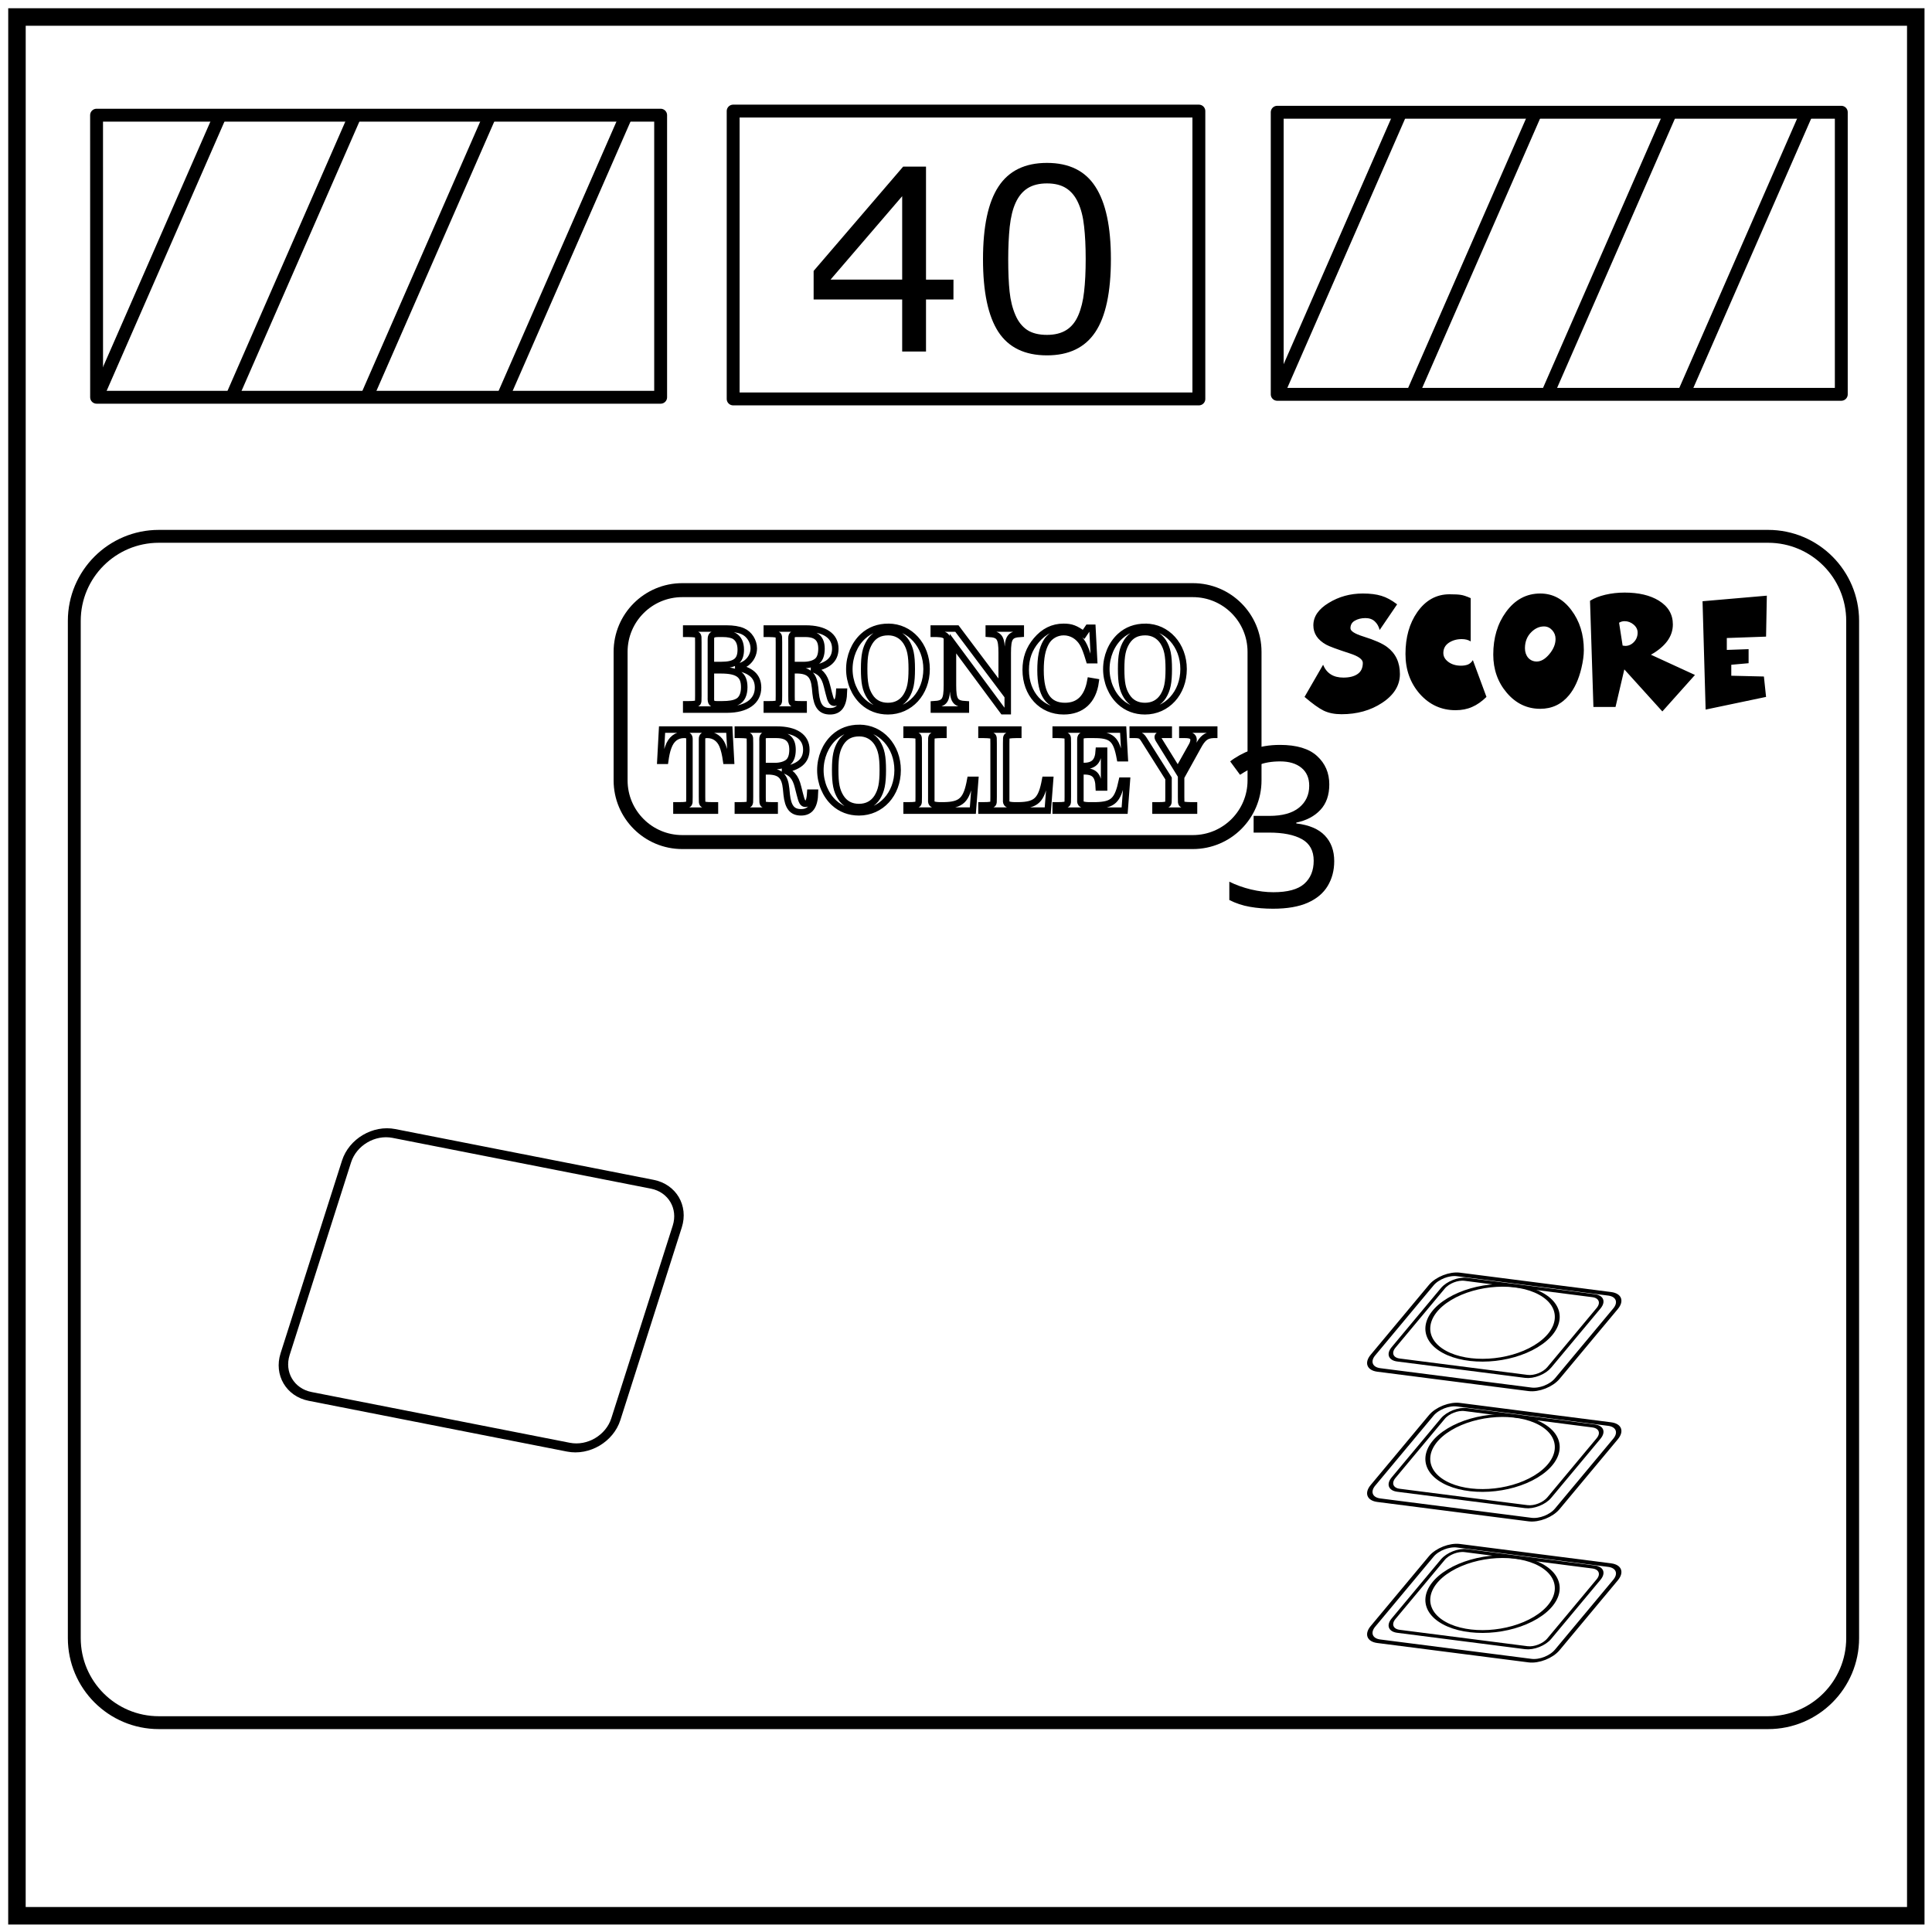
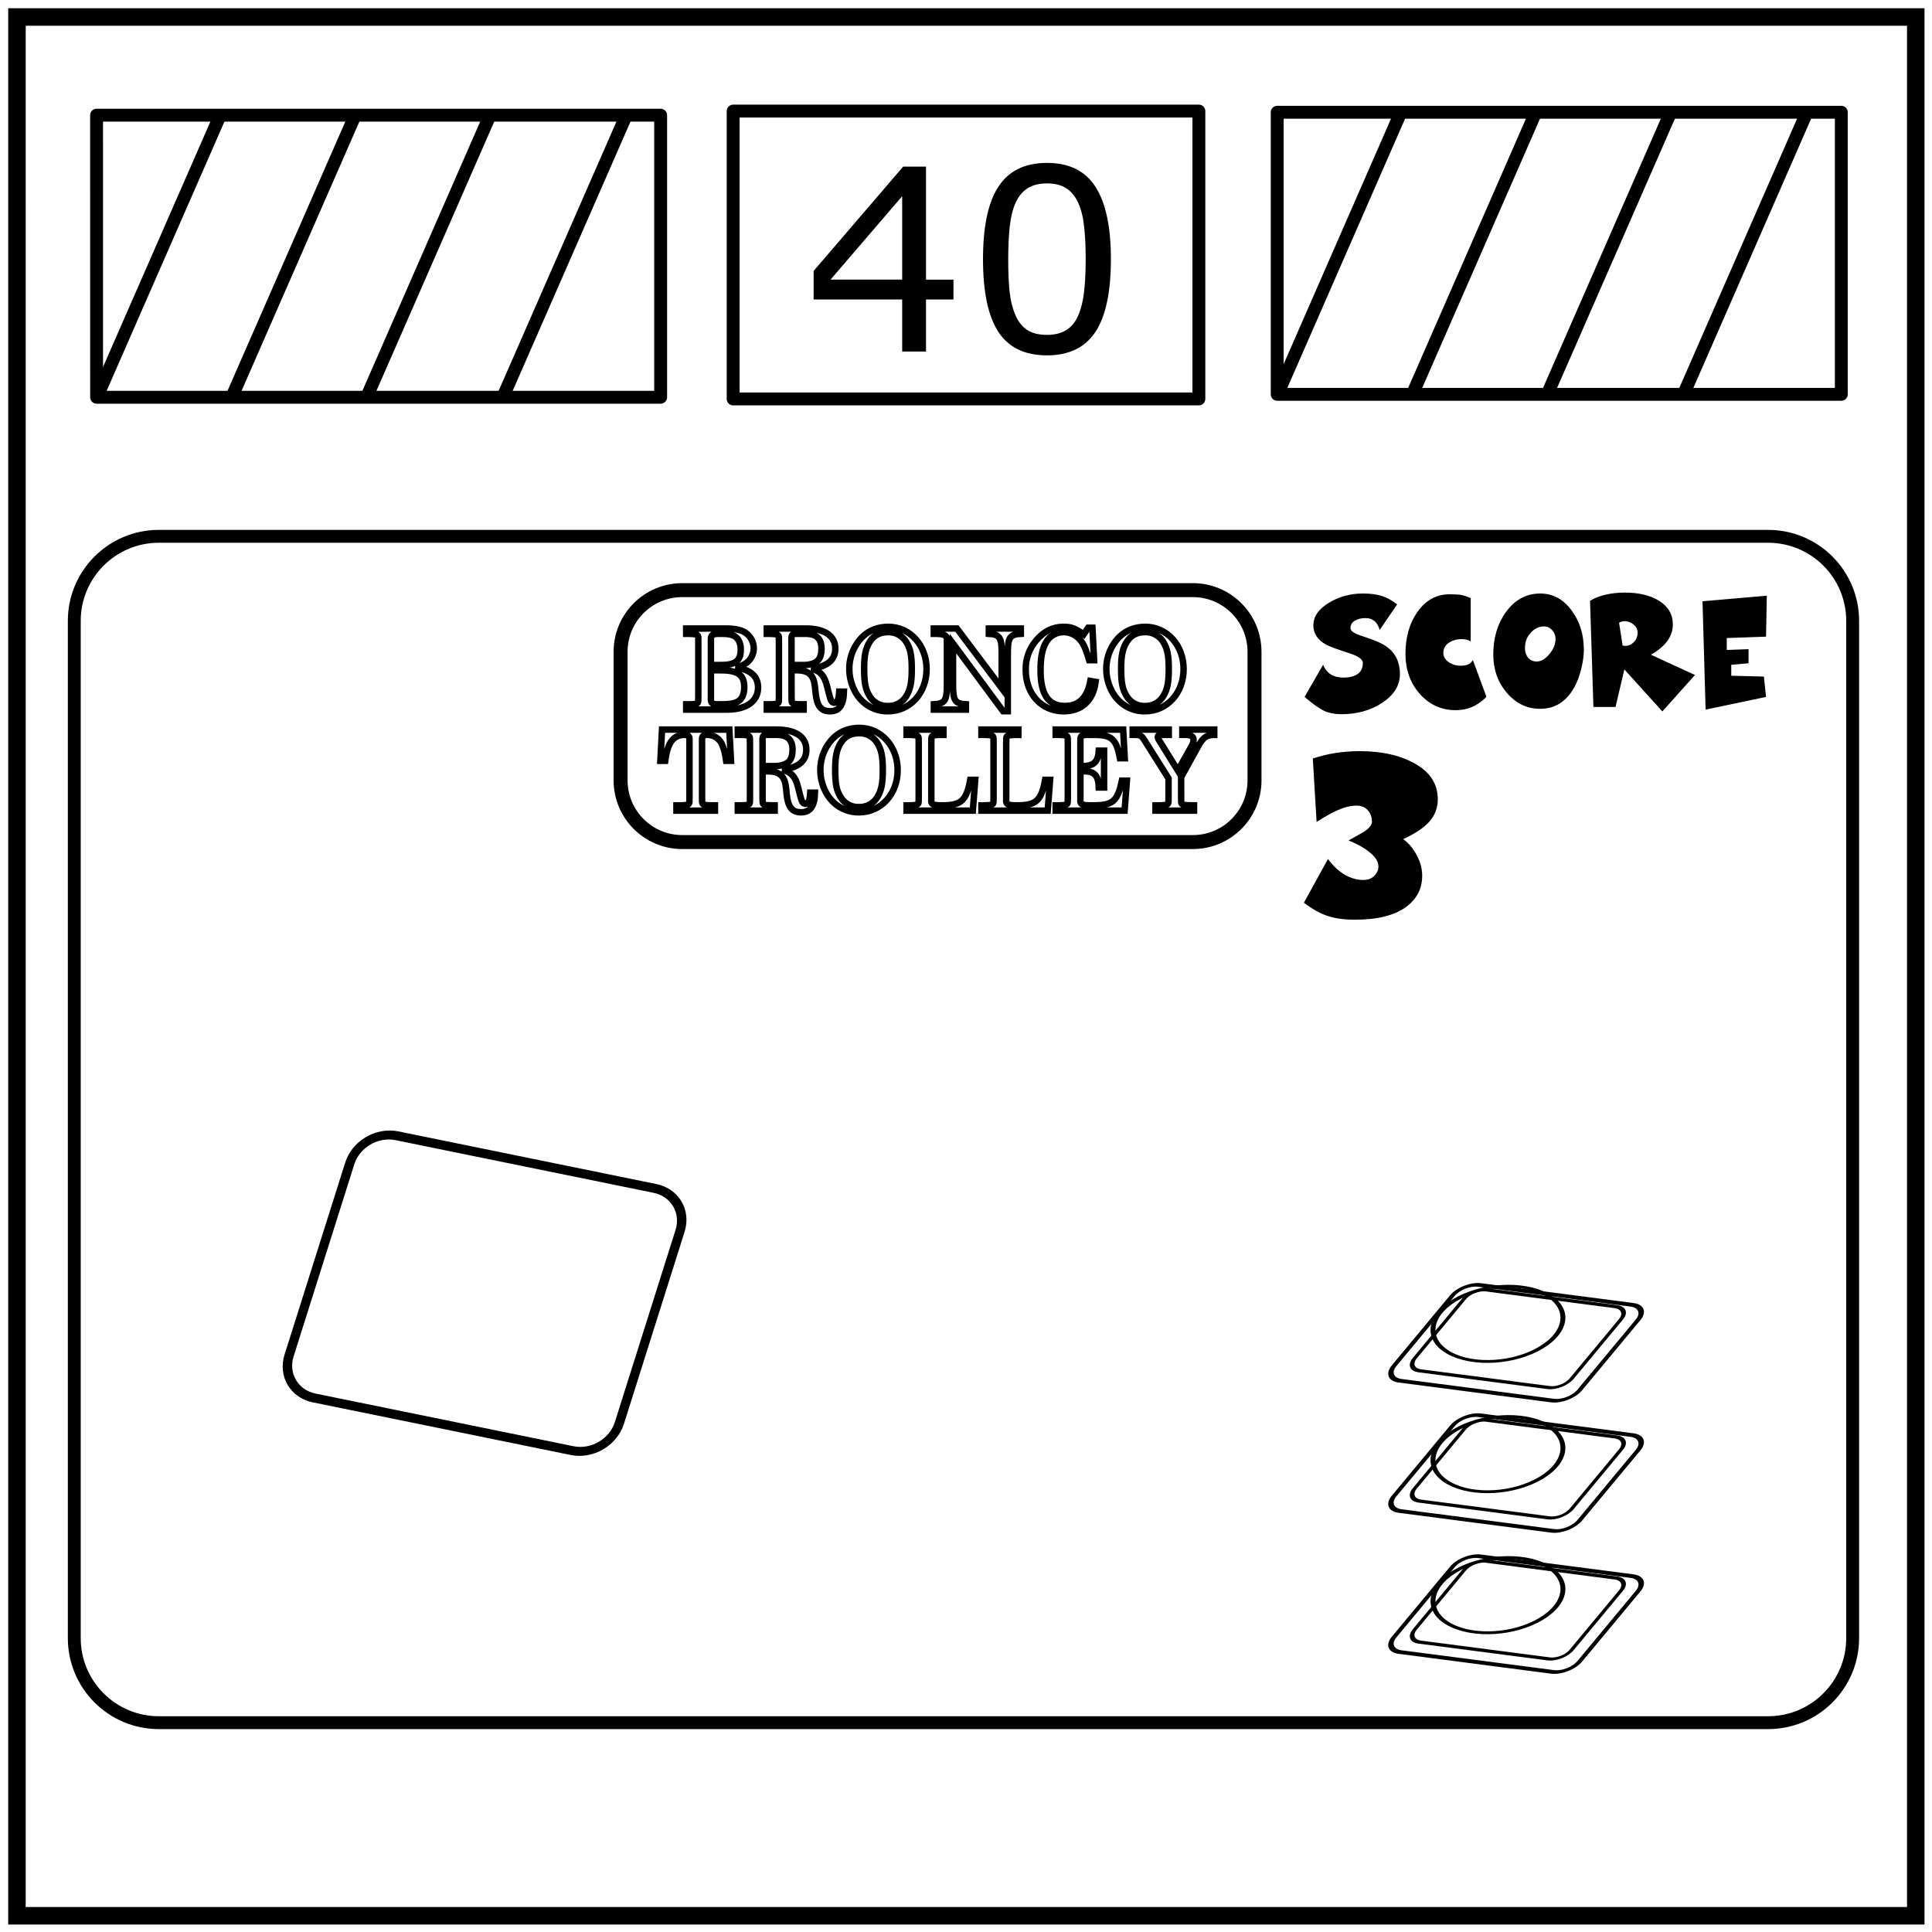
- <svg xmlns="http://www.w3.org/2000/svg" viewBox="0 0 600 600" version="1.1" id="svg63" xml:space="preserve">
-   <defs id="defs67" />
-   <path fill="none" stroke="#000" stroke-width="5.43" d="M5.27 5.28h589.69v589.68H5.26z" id="path39" />
-   <path fill="none" stroke="#000" stroke-linejoin="round" stroke-width="4" d="M396.65 34.86h175.18v87.6H396.65z" id="path45" />
-   <g style="line-height:1.25;-inkscape-font-specification:'Special Elite';text-align:center" text-anchor="middle" word-spacing="0" id="g49">
-     <path d="M296.1 93.01h-8.52v16.16h-7.4V93.01h-27.5v-8.87l27.8-32.39h7.1v35.1h8.53zm-15.92-6.17V60.93l-22.25 25.91zm64.82-6.4q0 15.47-4.86 22.72-4.82 7.2-15 7.2-10.33 0-15.11-7.32-4.75-7.33-4.75-22.52 0-15.31 4.82-22.6 4.82-7.33 15.04-7.33 10.34 0 15.08 7.45 4.78 7.4 4.78 22.4zm-10.14 17.51q1.35-3.12 1.81-7.33.5-4.24.5-10.18 0-5.86-.5-10.18-.46-4.32-1.85-7.32-1.35-2.97-3.7-4.48-2.31-1.5-5.98-1.5-3.62 0-6.01 1.5-2.36 1.5-3.74 4.55-1.31 2.86-1.82 7.44-.46 4.6-.46 10.07 0 6.02.43 10.06.42 4.05 1.8 7.25 1.28 3.01 3.6 4.6 2.35 1.57 6.2 1.57 3.63 0 6.02-1.5 2.39-1.5 3.7-4.55z" style="-inkscape-font-specification:sans-serif" stroke-width="4.23" aria-label="40" font-family="sans-serif" font-size="78.98" font-weight="400" letter-spacing="0" id="path47" />
+ <svg xmlns="http://www.w3.org/2000/svg" xml:space="preserve" viewBox="0 0 600 600">
+   <path fill="none" stroke="#000" stroke-width="5.43" d="M5.27 5.28h589.69v589.68H5.26z" />
+   <path fill="none" stroke="#000" stroke-linejoin="round" stroke-width="4" d="M396.65 34.86h175.18v87.6H396.65z" />
+   <path d="M296.1 93.01h-8.52v16.16h-7.4V93.01h-27.5v-8.87l27.8-32.39h7.1v35.1h8.53zm-15.92-6.17V60.93l-22.25 25.91zm64.82-6.4q0 15.47-4.86 22.72-4.82 7.2-15 7.2-10.33 0-15.11-7.32-4.75-7.33-4.75-22.52 0-15.31 4.82-22.6 4.82-7.33 15.04-7.33 10.34 0 15.08 7.45 4.78 7.4 4.78 22.4zm-10.14 17.51q1.35-3.12 1.81-7.33.5-4.24.5-10.18 0-5.86-.5-10.18-.46-4.32-1.85-7.32-1.35-2.97-3.7-4.48-2.31-1.5-5.98-1.5-3.62 0-6.01 1.5-2.36 1.5-3.74 4.55-1.31 2.86-1.82 7.44-.46 4.6-.46 10.07 0 6.02.43 10.06.42 4.05 1.8 7.25 1.28 3.01 3.6 4.6 2.35 1.57 6.2 1.57 3.63 0 6.02-1.5 2.39-1.5 3.7-4.55z" aria-label="40" style="-inkscape-font-specification:sans-serif" />
+   <path fill="none" stroke="#000" stroke-linecap="round" stroke-linejoin="round" stroke-width="4" d="m396.8 122.31 38.19-87.3m3.7 87.3 38.2-87.3m3.69 87.3 38.2-87.3m-291.09-.51h144.63v89.39H227.69zm295.21 87.81 38.19-87.3" />
+   <path fill="none" stroke="#000" stroke-linejoin="round" stroke-width="4" d="M29.99 35.77h175.18v87.6H30z" />
+   <path fill="none" stroke="#000" stroke-linecap="round" stroke-linejoin="round" stroke-width="4" d="m30.13 123.22 38.2-87.3m3.7 87.3 38.2-87.3m3.69 87.3 38.2-87.3m4.11 87.3 38.2-87.3" />
+   <rect width="552.29" height="368.43" x="23.07" y="166.56" fill="none" stroke="#000" stroke-width="4" ry="26.26" />
+   <rect width="196.87" height="78.24" x="192.73" y="183.27" fill="none" stroke="#000" stroke-miterlimit="3.2" stroke-width="4.34" ry="19.15" />
+   <path d="M434.76 209.33q0 5.33-5.57 8.97-5.33 3.5-12.58 3.5-3.21 0-5.52-1.1-2.25-1.1-5.95-4.27l5.76-9.98q1.63 3.98 6.29 3.98 2.83 0 4.41-1.1 1.64-1.1 1.64-3.46 0-1.63-3.99-2.93-6.05-1.96-7.4-2.73-3.97-2.21-3.97-6 0-4.08 4.75-6.96 4.75-2.93 10.6-2.93 3.46 0 5.77.72 2.3.67 4.9 2.64l-5.43 7.97q-.43-1.68-1.54-2.7-1.1-1-2.88-1-1.92 0-3.31.82-1.34.77-1.34 2.35 0 1.3 3.98 2.54 5.23 1.64 7.4 3.27 3.98 2.97 3.98 8.4zm26.88 7.1q-2.21 2.16-4.47 3.12-2.25 1-5.13 1-6.58 0-11.1-5.03-4.46-5.09-4.46-12.43 0-7.73 3.65-12.96 3.89-5.57 10.03-5.57 2.5 0 3.56.2 1.05.14 3.02 1v13.44q-1.1-.72-2.78-.72-2.3 0-4.04 1.15-1.68 1.15-1.68 3.17 0 1.63 1.59 2.78 1.58 1.16 3.89 1.16 1.2 0 2.1-.34.97-.38 1.6-1.4zm30.24-14.54q0 2.45-.77 5.66-1.25 5.19-3.8 8.3-3.5 4.28-8.97 4.28-6.14 0-10.37-4.95-4.22-4.94-4.22-11.9 0-7.78 3.93-13.2 4.18-5.76 10.66-5.76 5.8 0 9.65 5.14 3.89 5.13 3.89 12.43zm-8.79-3.46q0-1.58-1.05-2.73-1.06-1.16-2.55-1.16-2.11 0-3.89 1.73-2.01 1.97-2.01 5.04 0 1.78 1 2.98 1.06 1.15 2.65 1.15 2.01 0 3.93-2.3 1.92-2.3 1.92-4.7zm43.3 11.19-10.13 11.32-11.8-13.05-2.74 11.66h-6.87l-1.05-32.97q1.92-1.2 4.75-1.88 2.88-.67 6-.67 6.53 0 10.6 2.5 4.37 2.69 4.37 7.39 0 2.83-1.77 5.23-1.78 2.35-5.04 4.18zm-17.81-13.16q0-1.44-1.25-2.5-1.25-1.05-2.83-1.05-.86 0-1.68.48l1.1 7.1q.58.1.82.1 1.54 0 2.69-1.2t1.15-2.93zM548.7 185l-.24 12.72-12.2.43v3.7l6.77-.24v4.37l-5.37.48v3.4l10.13.25.67 6.33-18.77 3.94-.96-33.65z" aria-label="score" />
+   <path d="M446.527 248.252q0 4.02-2.773 7.071-2.427 2.704-7.973 5.27 2.565 1.871 4.229 5.06 1.664 3.12 1.664 6.31 0 5.962-4.922 9.636-5.408 4.021-15.946 4.021-4.923 0-8.32-1.109-3.397-1.04-7.557-4.16l7.488-13.588q2.288 3.12 5.13 4.853 2.912 1.664 5.754 1.664 2.22 0 3.467-1.248 1.317-1.317 1.317-2.912 0-2.219-2.565-4.299-2.565-2.149-6.725-3.813l4.714-2.634q2.566-1.664 2.566-3.259 0-1.802-1.04-3.189-1.318-1.733-3.744-1.733-2.704 0-5.962 1.456-2.496 1.109-6.448 3.605l-1.179-19.69q6.795-2.288 14.56-2.288 10.538 0 17.401 4.021 6.864 3.952 6.864 10.955z" aria-label="3" font-family="ComixHeavy" font-size="69.33" style="-inkscape-font-specification:ComixHeavy;text-align:center" text-anchor="middle" />
+   <rect width="104.68" height="85.71" x="213.5" y="323.93" fill="none" stroke="#000" stroke-miterlimit="3.2" stroke-width="2.87" ry="11.46" transform="matrix(.98 .2 -.3 .95 0 0)" />
+   <path fill="none" stroke="#000" stroke-miterlimit="3.2" stroke-width="2.01" d="M213.1 195.2v1.63h.63c2 .04 2.65.14 2.93.5.21.3.21.38.21 2.15v16.6c0 1.78 0 1.85-.2 2.16-.29.35-.95.5-2.94.5h-.62v1.63h12.65c6.03 0 9.66-2.55 9.66-6.83 0-3.5-2.2-5.48-6.97-6.32a7.52 7.52 0 0 0 3.34-1.32 5.77 5.77 0 0 0 2.3-4.53 5.9 5.9 0 0 0-3.41-5.34c-1.26-.56-3-.84-5.06-.84zm7.68 11.33v-7.95c0-1.36.45-1.71 2.3-1.75h1.4c1.6 0 2.92.28 3.65.74 1.26.76 1.92 2.23 1.92 4.18 0 3.45-1.67 4.78-6.17 4.78zm0 1.64h3.06c5.34 0 7.3 1.43 7.3 5.26 0 2.23-.77 3.84-2.13 4.5-1.09.56-2.55.8-4.75.8h-1.46c-1.74 0-2.1-.35-2.02-2.2zm25.03 0h2.02c3.53.14 4.92 1.56 5.3 5.4l.18 1.78c.42 3.94 1.7 5.54 4.46 5.54 2.86 0 4.22-1.92 4.33-6.1h-1.47c-.14 2.4-.56 3.45-1.5 3.45-.8 0-1.15-.59-1.74-3l-.56-2.2c-.77-3.2-2.13-4.67-4.85-5.36 5.02-.7 7.43-2.72 7.43-6.24 0-3.98-3.35-6.25-9.2-6.25h-12.07v1.64h.63c1.99.04 2.65.14 2.93.5.2.3.2.38.2 2.15v16.64c0 1.74 0 1.8-.2 2.16-.28.35-.94.45-2.93.45h-.63v1.64h11.44v-1.64h-.63c-1.99 0-2.65-.1-2.93-.45-.2-.35-.2-.42-.2-2.16zm0-1.64v-7.67c-.07-1.92.1-2.06 2.4-2.03h1.9c3.44 0 5.01 1.47 5.01 4.64 0 1.78-.45 3.14-1.36 3.87-.87.73-2.44 1.19-4.11 1.19zm30.1-11.86c-3.11 0-5.76.98-7.89 2.93a13.93 13.93 0 0 0-4.25 10.22c0 3.9 1.6 7.7 4.25 10.14a11.2 11.2 0 0 0 7.74 2.93c6.84 0 12-5.65 12-13.1 0-7.4-5.16-13.12-11.86-13.12zm-.04 1.64a6.43 6.43 0 0 1 5.54 3c1.3 2.06 1.75 4.18 1.75 8.47 0 4.26-.46 6.38-1.75 8.48a6.36 6.36 0 0 1-5.65 3 6.3 6.3 0 0 1-5.65-3c-1.32-2.1-1.74-4.22-1.74-8.55 0-4.22.45-6.3 1.74-8.4 1.3-2.02 3.14-3 5.76-3zm21.3-1.12H290v1.64h.87c1.99.07 2.65.32 3.2 1.15v14.82c0 4.75-.65 5.76-4.04 5.93v1.64h9.94v-1.64c-3.35-.17-4-1.18-4-5.93v-12.93l15.54 20.99h1.47v-18.1c0-4.74.66-5.75 4.04-5.93v-1.64h-9.93v1.64c3.34.18 4 1.15 4 5.93v10.95zm42.09-.24h-1.33l-1.4 2.06c-2.54-1.85-3.83-2.34-6.23-2.34-3.31 0-6.14 1.4-8.48 4.19a13.52 13.52 0 0 0-3.27 9.17c0 7.53 4.91 12.86 11.78 12.86 5.58 0 9.14-3.27 9.94-9.13l-1.64-.28c-.94 5.2-3.59 7.77-7.88 7.77-5.16 0-7.6-3.55-7.6-11.08 0-3.98.52-6.6 1.7-8.69a6.27 6.27 0 0 1 5.48-3.17c2.44 0 4.6 1.3 5.93 3.52.66 1.15 1.15 2.44 1.99 5.2h1.53zm16.46-.28c-3.1 0-5.76.98-7.88 2.93a13.93 13.93 0 0 0-4.26 10.22c0 3.9 1.6 7.7 4.26 10.14a11.2 11.2 0 0 0 7.74 2.93c6.83 0 12-5.65 12-13.1 0-7.4-5.17-13.12-11.86-13.12zm-.04 1.64a6.43 6.43 0 0 1 5.55 3c1.29 2.06 1.74 4.18 1.74 8.47 0 4.26-.45 6.38-1.74 8.48a6.36 6.36 0 0 1-5.65 3 6.3 6.3 0 0 1-5.65-3c-1.33-2.1-1.75-4.22-1.75-8.55 0-4.22.46-6.3 1.75-8.4 1.29-2.02 3.14-3 5.75-3zM226.5 226.58h-20.9l-.51 9.69h1.5c.24-1.74.52-3.07.94-4.18.9-2.58 2.58-3.87 4.95-3.87 1.15 0 1.64.38 1.64 1.25v18c0 1.77 0 1.84-.21 2.15-.28.35-.94.5-2.93.5h-.9v1.63h11.95v-1.64h-.9c-1.96 0-2.62-.14-2.9-.49-.2-.31-.2-.38-.2-2.16v-17.99c0-.87.48-1.26 1.63-1.26a4.96 4.96 0 0 1 4.7 3.28c.53 1.3.88 2.8 1.16 4.78h1.5zm10.32 12.97h2.02c3.52.14 4.91 1.57 5.3 5.4l.17 1.78c.42 3.94 1.71 5.54 4.47 5.54 2.85 0 4.21-1.91 4.32-6.1h-1.47c-.13 2.4-.55 3.45-1.5 3.45-.8 0-1.15-.59-1.74-3l-.56-2.2c-.76-3.2-2.12-4.66-4.84-5.36 5.02-.7 7.42-2.72 7.42-6.24 0-3.98-3.34-6.24-9.2-6.24h-12.07v1.63h.63c1.99.04 2.65.14 2.93.5.21.3.21.38.21 2.15v16.64c0 1.74 0 1.81-.2 2.16-.29.35-.95.45-2.94.45h-.63v1.64h11.44v-1.64h-.63c-1.98 0-2.65-.1-2.92-.45-.21-.35-.21-.42-.21-2.16zm0-1.64v-7.67c-.07-1.92.1-2.06 2.4-2.03h1.88c3.46 0 5.03 1.47 5.03 4.64 0 1.78-.46 3.14-1.36 3.87-.88.74-2.44 1.19-4.12 1.19zm30.09-11.86c-3.1 0-5.76.98-7.88 2.93a13.93 13.93 0 0 0-4.26 10.22c0 3.9 1.6 7.7 4.26 10.15a11.2 11.2 0 0 0 7.74 2.92c6.83 0 12-5.64 12-13.1 0-7.4-5.17-13.12-11.86-13.12zm-.04 1.64a6.43 6.43 0 0 1 5.55 3c1.29 2.06 1.74 4.18 1.74 8.47 0 4.26-.45 6.38-1.74 8.48a6.36 6.36 0 0 1-5.65 3 6.3 6.3 0 0 1-5.65-3c-1.33-2.1-1.74-4.22-1.74-8.55 0-4.22.45-6.3 1.74-8.4 1.29-2.02 3.14-3 5.75-3zm35.99 14.5h-1.54c-1.15 6.28-2.72 7.82-8.12 7.92h-1.47c-2.09-.07-2.61-.42-2.5-1.67v-17.58c0-1.74 0-1.84.2-2.16.28-.35.94-.45 2.93-.48h.63v-1.64h-11.44v1.63h.63c1.99.04 2.65.14 2.93.5.2.3.2.38.2 2.15v16.6c0 1.78 0 1.85-.2 2.16-.28.35-.94.5-2.93.5h-.63v1.63h20.57zm23.25 0h-1.53c-1.15 6.28-2.72 7.82-8.13 7.92H315c-2.1-.07-2.61-.42-2.51-1.67v-17.58c0-1.74 0-1.84.2-2.16.29-.35.95-.45 2.94-.48h.63v-1.64H304.8v1.63h.63c1.98.04 2.65.14 2.93.5.2.3.2.38.2 2.15v16.6c0 1.78 0 1.85-.2 2.16-.28.35-.95.5-2.93.5h-.63v1.63h20.57zm22.7-15.61h-20.95v1.63h.62c2 .04 2.65.14 2.93.5.21.3.21.38.21 2.15v16.6c0 1.78 0 1.85-.2 2.16-.29.35-.95.5-2.94.5h-.62v1.63h21.4l.7-9.3h-1.53c-1.33 6.2-2.76 7.52-8.09 7.66h-2.3c-2.1-.07-2.62-.42-2.51-1.67v-8.9h.7c3.59-.13 4.88 1.16 5.02 5.03h1.63v-11.44h-1.63c-.21 3.42-1.57 4.78-4.89 4.78h-.83v-7.95c-.04-1.47.31-1.71 2.2-1.74h1.8c5.73-.04 7.16 1.22 8.27 7.25h1.5zm16.98 12.72-5.85-9.45a1.84 1.84 0 0 1-.39-.97c0-.46.42-.66 1.36-.66h2.06v-1.64h-11.2v1.63h.77c1.57.04 2 .25 2.83 1.6l7.53 11.93v5.72c0 1.78 0 1.85-.21 2.16-.28.35-.94.5-2.93.5h-.9v1.63h11.95v-1.64h-.9c-1.99-.03-2.62-.14-2.9-.49-.2-.31-.2-.34-.2-2.16v-6.13l5.19-9.38c1.5-2.8 2.58-3.63 4.81-3.73h.28v-1.64h-9.9v1.63h.8c1.88 0 2.68.46 2.68 1.57 0 .53-.2 1.22-.55 1.82z" aria-label="BRONCO TROLLEY" />
+   <g fill="none" stroke="#000" stroke-miterlimit="3.2">
+     <rect width="57.69" height="38.62" x="772.09" y="496.47" stroke-width="1.43" ry="5.17" transform="matrix(1 .13 -.64 .77 0 0)" />
+     <rect width="48.74" height="32.63" x="776.12" y="497.91" stroke-width="1.21" ry="4.36" transform="matrix(1 .13 -.64 .77 0 0)" />
+     <ellipse cx="767.4" cy="244.31" stroke-width="1.24" rx="15.28" ry="17.49" transform="matrix(.88 .48 -.86 .52 0 0)" />
  </g>
-   <path fill="none" stroke="#000" stroke-linecap="round" stroke-linejoin="round" stroke-width="4" d="m396.8 122.31 38.19-87.3m3.7 87.3 38.2-87.3m3.69 87.3 38.2-87.3m-291.09-.51h144.63v89.39H227.69zm295.21 87.81 38.19-87.3" id="path51" />
-   <path fill="none" stroke="#000" stroke-linejoin="round" stroke-width="4" d="M29.99 35.77h175.18v87.6H30z" id="path53" />
-   <path fill="none" stroke="#000" stroke-linecap="round" stroke-linejoin="round" stroke-width="4" d="m30.13 123.22 38.2-87.3m3.7 87.3 38.2-87.3m3.69 87.3 38.2-87.3m4.11 87.3 38.2-87.3" id="path55" />
-   <rect style="fill:none;stroke:#000000;stroke-opacity:1;stroke-width:4;stroke-dasharray:none" id="rect1" width="552.286" height="368.425" x="23.073" y="166.563" ry="26.258" />
-   <rect style="fill:none;stroke:#000000;stroke-width:4.34;stroke-miterlimit:3.2;stroke-dasharray:none" id="rect2" width="196.871" height="78.237" x="192.734" y="183.275" ry="19.153" />
-   <path d="m 434.755,209.327 q 0,5.328 -5.568,8.976 -5.328,3.504 -12.576,3.504 -3.216,0 -5.52,-1.104 -2.256,-1.104 -5.952,-4.272 l 5.76,-9.984 q 1.632,3.984 6.288,3.984 2.832,0 4.416,-1.104 1.632,-1.104 1.632,-3.456 0,-1.632 -3.984,-2.928 -6.048,-1.968 -7.392,-2.736 -3.984,-2.208 -3.984,-6 0,-4.08 4.752,-6.96 4.752,-2.928 10.608,-2.928 3.456,0 5.76,0.72 2.304,0.672 4.896,2.64 l -5.424,7.968 q -0.432,-1.68 -1.536,-2.688 -1.104,-1.008 -2.88,-1.008 -1.92,0 -3.312,0.816 -1.344,0.768 -1.344,2.352 0,1.296 3.984,2.544 5.232,1.632 7.392,3.264 3.984,2.976 3.984,8.4 z m 26.88,7.104 q -2.208,2.16 -4.464,3.12 -2.256,1.008 -5.136,1.008 -6.576,0 -11.088,-5.04 -4.464,-5.088 -4.464,-12.432 0,-7.728 3.648,-12.96 3.888,-5.568 10.032,-5.568 2.496,0 3.552,0.192 1.056,0.144 3.024,1.008 v 13.44 q -1.104,-0.72 -2.784,-0.72 -2.304,0 -4.032,1.152 -1.68,1.152 -1.68,3.168 0,1.632 1.584,2.784 1.584,1.152 3.888,1.152 1.2,0 2.112,-0.336 0.96,-0.384 1.584,-1.392 z m 30.24,-14.544 q 0,2.448 -0.768,5.664 -1.248,5.184 -3.792,8.304 -3.504,4.272 -8.976,4.272 -6.144,0 -10.368,-4.944 -4.224,-4.944 -4.224,-11.904 0,-7.776 3.936,-13.2 4.176,-5.76 10.656,-5.76 5.808,0 9.648,5.136 3.888,5.136 3.888,12.432 z m -8.784,-3.456 q 0,-1.584 -1.056,-2.736 -1.056,-1.152 -2.544,-1.152 -2.112,0 -3.888,1.728 -2.016,1.968 -2.016,5.04 0,1.776 1.008,2.976 1.056,1.152 2.64,1.152 2.016,0 3.936,-2.304 1.92,-2.304 1.92,-4.704 z m 43.296,11.184 -10.128,11.328 -11.808,-13.056 -2.736,11.664 h -6.864 l -1.056,-32.976 q 1.92,-1.2 4.752,-1.872 2.88,-0.672 6,-0.672 6.528,0 10.608,2.496 4.368,2.688 4.368,7.392 0,2.832 -1.776,5.232 -1.776,2.352 -5.04,4.176 z m -17.808,-13.152 q 0,-1.44 -1.248,-2.496 -1.248,-1.056 -2.832,-1.056 -0.864,0 -1.68,0.48 l 1.104,7.104 q 0.576,0.096 0.816,0.096 1.536,0 2.688,-1.2 1.152,-1.2 1.152,-2.928 z m 40.128,-11.472 -0.24,12.72 -12.192,0.432 v 3.696 l 6.768,-0.24 v 4.368 l -5.376,0.48 v 3.408 l 10.128,0.24 0.672,6.336 -18.768,3.936 -0.96,-33.648 z" id="text1" style="font-size:48px;font-family:ComixHeavy;-inkscape-font-specification:ComixHeavy;text-align:center;text-anchor:middle;stroke-width:4;stroke-miterlimit:3.2" aria-label="score" />
-   <text xml:space="preserve" style="font-style:normal;font-variant:normal;font-weight:normal;font-stretch:normal;font-size:69.333px;font-family:ComixHeavy;-inkscape-font-specification:ComixHeavy;text-align:center;text-anchor:middle;fill:#000000;fill-opacity:1;stroke:none;stroke-width:4;stroke-miterlimit:3.2" x="425.522" y="281.525" id="text2">
-     <tspan id="tspan1" x="425.522" y="281.525">3</tspan>
-   </text>
-   <rect style="fill:none;fill-opacity:1;stroke:#000000;stroke-width:2.868;stroke-miterlimit:3.2;stroke-opacity:1" id="rect3" width="104.679" height="85.707" x="213.503" y="323.931" ry="11.462" transform="matrix(0.9812275,0.1928538,-0.3037589,0.952749,0,0)" />
-   <g id="text3" style="font-size:34.868px;line-height:0.9;font-family:C059;-inkscape-font-specification:C059;text-align:center;text-anchor:middle;fill:none;stroke:#000000;stroke-width:2.012;stroke-miterlimit:3.2" aria-label="BRONCO&#10;TROLLEY">
-     <path d="m 213.105,195.195 v 1.639 h 0.628 c 1.987,0.035 2.65,0.139 2.929,0.488 0.209,0.314 0.209,0.384 0.209,2.162 v 16.597 c 0,1.778 0,1.848 -0.209,2.162 -0.279,0.349 -0.941,0.488 -2.929,0.488 h -0.628 v 1.639 h 12.657 c 6.032,0 9.658,-2.545 9.658,-6.834 0,-3.487 -2.197,-5.474 -6.974,-6.311 1.674,-0.349 2.441,-0.662 3.347,-1.325 1.43,-1.081 2.301,-2.789 2.301,-4.533 0,-2.266 -1.395,-4.463 -3.417,-5.335 -1.255,-0.558 -2.999,-0.837 -5.056,-0.837 z m 7.671,11.332 v -7.95 c 0,-1.36 0.453,-1.709 2.301,-1.743 h 1.395 c 1.604,0 2.929,0.279 3.661,0.732 1.255,0.767 1.918,2.232 1.918,4.184 0,3.452 -1.674,4.777 -6.172,4.777 z m 0,1.639 h 3.068 c 5.335,0 7.287,1.43 7.287,5.265 0,2.232 -0.767,3.836 -2.127,4.498 -1.081,0.558 -2.545,0.802 -4.742,0.802 h -1.464 c -1.743,0 -2.092,-0.349 -2.022,-2.197 z m 25.035,0 h 2.022 c 3.522,0.139 4.916,1.569 5.3,5.405 l 0.174,1.778 c 0.418,3.94 1.709,5.544 4.463,5.544 2.859,0 4.219,-1.918 4.324,-6.102 h -1.464 c -0.139,2.406 -0.558,3.452 -1.499,3.452 -0.802,0 -1.151,-0.593 -1.743,-2.999 l -0.558,-2.197 c -0.767,-3.208 -2.127,-4.672 -4.847,-5.37 5.021,-0.697 7.427,-2.72 7.427,-6.241 0,-3.975 -3.347,-6.241 -9.205,-6.241 h -12.064 v 1.639 h 0.628 c 1.987,0.035 2.65,0.139 2.929,0.488 0.209,0.314 0.209,0.384 0.209,2.162 v 16.632 c 0,1.743 0,1.813 -0.209,2.162 -0.279,0.349 -0.941,0.453 -2.929,0.453 h -0.628 v 1.639 h 11.437 v -1.639 h -0.628 c -1.987,0 -2.65,-0.105 -2.929,-0.453 -0.209,-0.349 -0.209,-0.418 -0.209,-2.162 z m 0,-1.639 v -7.671 c -0.07,-1.918 0.105,-2.057 2.406,-2.022 h 1.883 c 3.452,0 5.021,1.464 5.021,4.637 0,1.778 -0.453,3.138 -1.36,3.87 -0.872,0.732 -2.441,1.186 -4.114,1.186 z m 30.091,-11.855 c -3.103,0 -5.753,0.976 -7.88,2.929 -2.685,2.476 -4.254,6.241 -4.254,10.216 0,3.905 1.604,7.706 4.254,10.147 2.092,1.918 4.742,2.929 7.741,2.929 6.834,0 11.995,-5.649 11.995,-13.11 0,-7.392 -5.16,-13.11 -11.855,-13.11 z m -0.035,1.639 c 2.336,0 4.289,1.081 5.544,2.999 1.29,2.057 1.743,4.184 1.743,8.473 0,4.254 -0.453,6.381 -1.743,8.473 -1.255,1.953 -3.173,2.999 -5.649,2.999 -2.476,0 -4.393,-1.011 -5.649,-2.999 -1.325,-2.092 -1.743,-4.219 -1.743,-8.543 0,-4.219 0.453,-6.311 1.743,-8.403 1.29,-2.022 3.138,-2.999 5.753,-2.999 z m 21.304,-1.116 h -7.183 v 1.639 h 0.872 c 1.987,0.07 2.65,0.314 3.208,1.151 v 14.819 c 0,4.742 -0.662,5.753 -4.045,5.928 v 1.639 h 9.937 v -1.639 c -3.347,-0.174 -4.01,-1.186 -4.01,-5.928 v -12.936 l 15.551,20.991 h 1.464 v -18.097 c 0,-4.742 0.662,-5.753 4.045,-5.928 v -1.639 h -9.937 v 1.639 c 3.347,0.174 4.01,1.151 4.01,5.928 v 10.949 z m 42.086,-0.244 h -1.325 l -1.395,2.057 c -2.545,-1.848 -3.836,-2.336 -6.241,-2.336 -3.312,0 -6.137,1.395 -8.473,4.184 -2.232,2.65 -3.278,5.579 -3.278,9.17 0,7.532 4.916,12.866 11.785,12.866 5.579,0 9.135,-3.278 9.937,-9.135 l -1.639,-0.279 c -0.941,5.195 -3.591,7.776 -7.88,7.776 -5.16,0 -7.601,-3.557 -7.601,-11.088 0,-3.975 0.523,-6.59 1.709,-8.682 1.081,-1.953 3.208,-3.173 5.474,-3.173 2.441,0 4.603,1.29 5.928,3.522 0.662,1.151 1.151,2.441 1.987,5.195 h 1.534 z m 16.458,-0.279 c -3.103,0 -5.753,0.976 -7.88,2.929 -2.685,2.476 -4.254,6.241 -4.254,10.216 0,3.905 1.604,7.706 4.254,10.147 2.092,1.918 4.742,2.929 7.741,2.929 6.834,0 11.995,-5.649 11.995,-13.11 0,-7.392 -5.16,-13.11 -11.855,-13.11 z m -0.035,1.639 c 2.336,0 4.289,1.081 5.544,2.999 1.29,2.057 1.743,4.184 1.743,8.473 0,4.254 -0.453,6.381 -1.743,8.473 -1.255,1.953 -3.173,2.999 -5.649,2.999 -2.476,0 -4.393,-1.011 -5.649,-2.999 -1.325,-2.092 -1.743,-4.219 -1.743,-8.543 0,-4.219 0.453,-6.311 1.743,-8.403 1.29,-2.022 3.138,-2.999 5.753,-2.999 z" id="path5" />
-     <path d="m 226.495,226.576 h -20.886 l -0.523,9.693 h 1.499 c 0.244,-1.743 0.523,-3.068 0.941,-4.184 0.907,-2.58 2.58,-3.87 4.951,-3.87 1.151,0 1.639,0.384 1.639,1.255 v 17.992 c 0,1.778 0,1.848 -0.209,2.162 -0.279,0.349 -0.941,0.488 -2.929,0.488 h -0.907 v 1.639 h 11.96 v -1.639 h -0.907 c -1.953,0 -2.615,-0.139 -2.894,-0.488 -0.209,-0.314 -0.209,-0.384 -0.209,-2.162 v -17.992 c 0,-0.872 0.488,-1.255 1.639,-1.255 2.127,0 3.836,1.186 4.707,3.278 0.523,1.29 0.872,2.789 1.151,4.777 h 1.499 z m 10.321,12.971 h 2.022 c 3.522,0.139 4.916,1.569 5.3,5.405 l 0.174,1.778 c 0.418,3.94 1.709,5.544 4.463,5.544 2.859,0 4.219,-1.918 4.324,-6.102 h -1.464 c -0.139,2.406 -0.558,3.452 -1.499,3.452 -0.802,0 -1.151,-0.593 -1.743,-2.999 l -0.558,-2.197 c -0.767,-3.208 -2.127,-4.672 -4.847,-5.37 5.021,-0.697 7.427,-2.72 7.427,-6.241 0,-3.975 -3.347,-6.241 -9.205,-6.241 h -12.064 v 1.639 h 0.628 c 1.987,0.035 2.65,0.139 2.929,0.488 0.209,0.314 0.209,0.384 0.209,2.162 v 16.632 c 0,1.743 0,1.813 -0.209,2.162 -0.279,0.349 -0.941,0.453 -2.929,0.453 h -0.628 v 1.639 h 11.437 v -1.639 h -0.628 c -1.987,0 -2.65,-0.105 -2.929,-0.453 -0.209,-0.349 -0.209,-0.418 -0.209,-2.162 z m 0,-1.639 v -7.671 c -0.07,-1.918 0.105,-2.057 2.406,-2.022 h 1.883 c 3.452,0 5.021,1.464 5.021,4.637 0,1.778 -0.453,3.138 -1.36,3.87 -0.872,0.732 -2.441,1.186 -4.114,1.186 z m 30.091,-11.855 c -3.103,0 -5.753,0.976 -7.88,2.929 -2.685,2.476 -4.254,6.241 -4.254,10.216 0,3.905 1.604,7.706 4.254,10.147 2.092,1.918 4.742,2.929 7.741,2.929 6.834,0 11.995,-5.649 11.995,-13.11 0,-7.392 -5.16,-13.11 -11.855,-13.11 z m -0.035,1.639 c 2.336,0 4.289,1.081 5.544,2.999 1.29,2.057 1.743,4.184 1.743,8.473 0,4.254 -0.453,6.381 -1.743,8.473 -1.255,1.953 -3.173,2.999 -5.649,2.999 -2.476,0 -4.393,-1.011 -5.649,-2.999 -1.325,-2.092 -1.743,-4.219 -1.743,-8.543 0,-4.219 0.453,-6.311 1.743,-8.403 1.29,-2.022 3.138,-2.999 5.753,-2.999 z m 35.984,14.505 h -1.534 c -1.151,6.276 -2.72,7.81 -8.124,7.915 h -1.464 c -2.092,-0.07 -2.615,-0.418 -2.511,-1.674 v -17.574 c 0,-1.743 0,-1.848 0.209,-2.162 0.279,-0.349 0.941,-0.453 2.929,-0.488 h 0.628 v -1.639 h -11.437 v 1.639 h 0.628 c 1.987,0.035 2.65,0.139 2.929,0.488 0.209,0.314 0.209,0.384 0.209,2.162 v 16.597 c 0,1.778 0,1.848 -0.209,2.162 -0.279,0.349 -0.941,0.488 -2.929,0.488 h -0.628 v 1.639 h 20.572 z m 23.257,0 h -1.534 c -1.151,6.276 -2.72,7.81 -8.124,7.915 h -1.464 c -2.092,-0.07 -2.615,-0.418 -2.511,-1.674 v -17.574 c 0,-1.743 0,-1.848 0.209,-2.162 0.279,-0.349 0.941,-0.453 2.929,-0.488 h 0.628 v -1.639 h -11.437 v 1.639 h 0.628 c 1.987,0.035 2.65,0.139 2.929,0.488 0.209,0.314 0.209,0.384 0.209,2.162 v 16.597 c 0,1.778 0,1.848 -0.209,2.162 -0.279,0.349 -0.941,0.488 -2.929,0.488 h -0.628 v 1.639 h 20.572 z M 348.812,226.576 h -20.956 v 1.639 h 0.628 c 1.987,0.035 2.65,0.139 2.929,0.488 0.209,0.314 0.209,0.384 0.209,2.162 v 16.597 c 0,1.778 0,1.848 -0.209,2.162 -0.279,0.349 -0.941,0.488 -2.929,0.488 h -0.628 v 1.639 h 21.409 l 0.697,-9.31 h -1.534 c -1.325,6.207 -2.755,7.532 -8.089,7.671 h -2.301 c -2.092,-0.07 -2.615,-0.418 -2.511,-1.674 v -8.891 h 0.697 c 3.591,-0.139 4.882,1.151 5.021,5.021 h 1.639 v -11.437 h -1.639 c -0.209,3.417 -1.569,4.777 -4.882,4.777 h -0.837 v -7.95 c -0.035,-1.464 0.314,-1.709 2.197,-1.743 h 1.813 c 5.718,-0.035 7.148,1.22 8.264,7.253 h 1.499 z m 16.981,12.727 -5.858,-9.449 c -0.279,-0.418 -0.384,-0.732 -0.384,-0.976 0,-0.453 0.418,-0.662 1.36,-0.662 h 2.057 v -1.639 h -11.193 v 1.639 h 0.767 c 1.569,0.035 1.987,0.244 2.824,1.604 l 7.532,11.925 v 5.718 c 0,1.778 0,1.848 -0.209,2.162 -0.279,0.349 -0.941,0.488 -2.929,0.488 h -0.907 v 1.639 h 11.96 v -1.639 h -0.907 c -1.987,-0.035 -2.615,-0.139 -2.894,-0.488 -0.209,-0.314 -0.209,-0.349 -0.209,-2.162 v -6.137 l 5.195,-9.38 c 1.499,-2.789 2.58,-3.626 4.812,-3.731 h 0.279 v -1.639 h -9.903 v 1.639 h 0.802 c 1.883,0 2.685,0.453 2.685,1.569 0,0.523 -0.209,1.22 -0.558,1.813 z" id="path6" />
+   <g fill="none" stroke="#000" stroke-miterlimit="3.2" transform="translate(0 -43.8)">
+     <rect width="57.69" height="38.62" x="772.09" y="496.47" stroke-width="1.43" ry="5.17" transform="matrix(1 .13 -.64 .77 0 0)" />
+     <rect width="48.74" height="32.63" x="776.12" y="497.91" stroke-width="1.21" ry="4.36" transform="matrix(1 .13 -.64 .77 0 0)" />
+     <ellipse cx="767.4" cy="244.31" stroke-width="1.24" rx="15.28" ry="17.49" transform="matrix(.88 .48 -.86 .52 0 0)" />
  </g>
-   <g id="g8">
-     <rect style="fill:none;fill-opacity:1;stroke:#000000;stroke-width:1.429;stroke-miterlimit:3.2;stroke-opacity:1" id="rect3-3" width="57.691" height="38.624" x="772.091" y="496.472" ry="5.166" transform="matrix(0.9918892,0.1271058,-0.6405497,0.7679167,0,0)" />
-     <rect style="fill:none;fill-opacity:1;stroke:#000000;stroke-width:1.207;stroke-miterlimit:3.2;stroke-opacity:1" id="rect3-3-5" width="48.745" height="32.635" x="776.12" y="497.91" ry="4.365" transform="matrix(0.9918892,0.1271058,-0.6405497,0.7679167,0,0)" />
-     <ellipse style="fill:none;fill-opacity:1;stroke:#000000;stroke-width:1.235;stroke-miterlimit:3.2;stroke-opacity:1" id="path7" cx="767.398" cy="244.313" rx="15.285" ry="17.491" transform="matrix(0.8767724,0.4809056,-0.8567411,0.5157467,0,0)" />
-   </g>
-   <g id="g9" transform="translate(0,-43.80351)">
-     <rect style="fill:none;fill-opacity:1;stroke:#000000;stroke-width:1.429;stroke-miterlimit:3.2;stroke-opacity:1" id="rect8" width="57.691" height="38.624" x="772.091" y="496.472" ry="5.166" transform="matrix(0.9918892,0.1271058,-0.6405497,0.7679167,0,0)" />
-     <rect style="fill:none;fill-opacity:1;stroke:#000000;stroke-width:1.207;stroke-miterlimit:3.2;stroke-opacity:1" id="rect9" width="48.745" height="32.635" x="776.12" y="497.91" ry="4.365" transform="matrix(0.9918892,0.1271058,-0.6405497,0.7679167,0,0)" />
-     <ellipse style="fill:none;fill-opacity:1;stroke:#000000;stroke-width:1.235;stroke-miterlimit:3.2;stroke-opacity:1" id="ellipse9" cx="767.398" cy="244.313" rx="15.285" ry="17.491" transform="matrix(0.8767724,0.4809056,-0.8567411,0.5157467,0,0)" />
-   </g>
-   <g id="g11" transform="translate(0,-84.25542)">
-     <rect style="fill:none;fill-opacity:1;stroke:#000000;stroke-width:1.429;stroke-miterlimit:3.2;stroke-opacity:1" id="rect10" width="57.691" height="38.624" x="772.091" y="496.472" ry="5.166" transform="matrix(0.9918892,0.1271058,-0.6405497,0.7679167,0,0)" />
-     <rect style="fill:none;fill-opacity:1;stroke:#000000;stroke-width:1.207;stroke-miterlimit:3.2;stroke-opacity:1" id="rect11" width="48.745" height="32.635" x="776.12" y="497.91" ry="4.365" transform="matrix(0.9918892,0.1271058,-0.6405497,0.7679167,0,0)" />
-     <ellipse style="fill:none;fill-opacity:1;stroke:#000000;stroke-width:1.235;stroke-miterlimit:3.2;stroke-opacity:1" id="ellipse11" cx="767.398" cy="244.313" rx="15.285" ry="17.491" transform="matrix(0.8767724,0.4809056,-0.8567411,0.5157467,0,0)" />
+   <g fill="none" stroke="#000" stroke-miterlimit="3.2" transform="translate(0 -84.26)">
+     <rect width="57.69" height="38.62" x="772.09" y="496.47" stroke-width="1.43" ry="5.17" transform="matrix(1 .13 -.64 .77 0 0)" />
+     <rect width="48.74" height="32.63" x="776.12" y="497.91" stroke-width="1.21" ry="4.36" transform="matrix(1 .13 -.64 .77 0 0)" />
+     <ellipse cx="767.4" cy="244.31" stroke-width="1.24" rx="15.28" ry="17.49" transform="matrix(.88 .48 -.86 .52 0 0)" />
  </g>
</svg>
